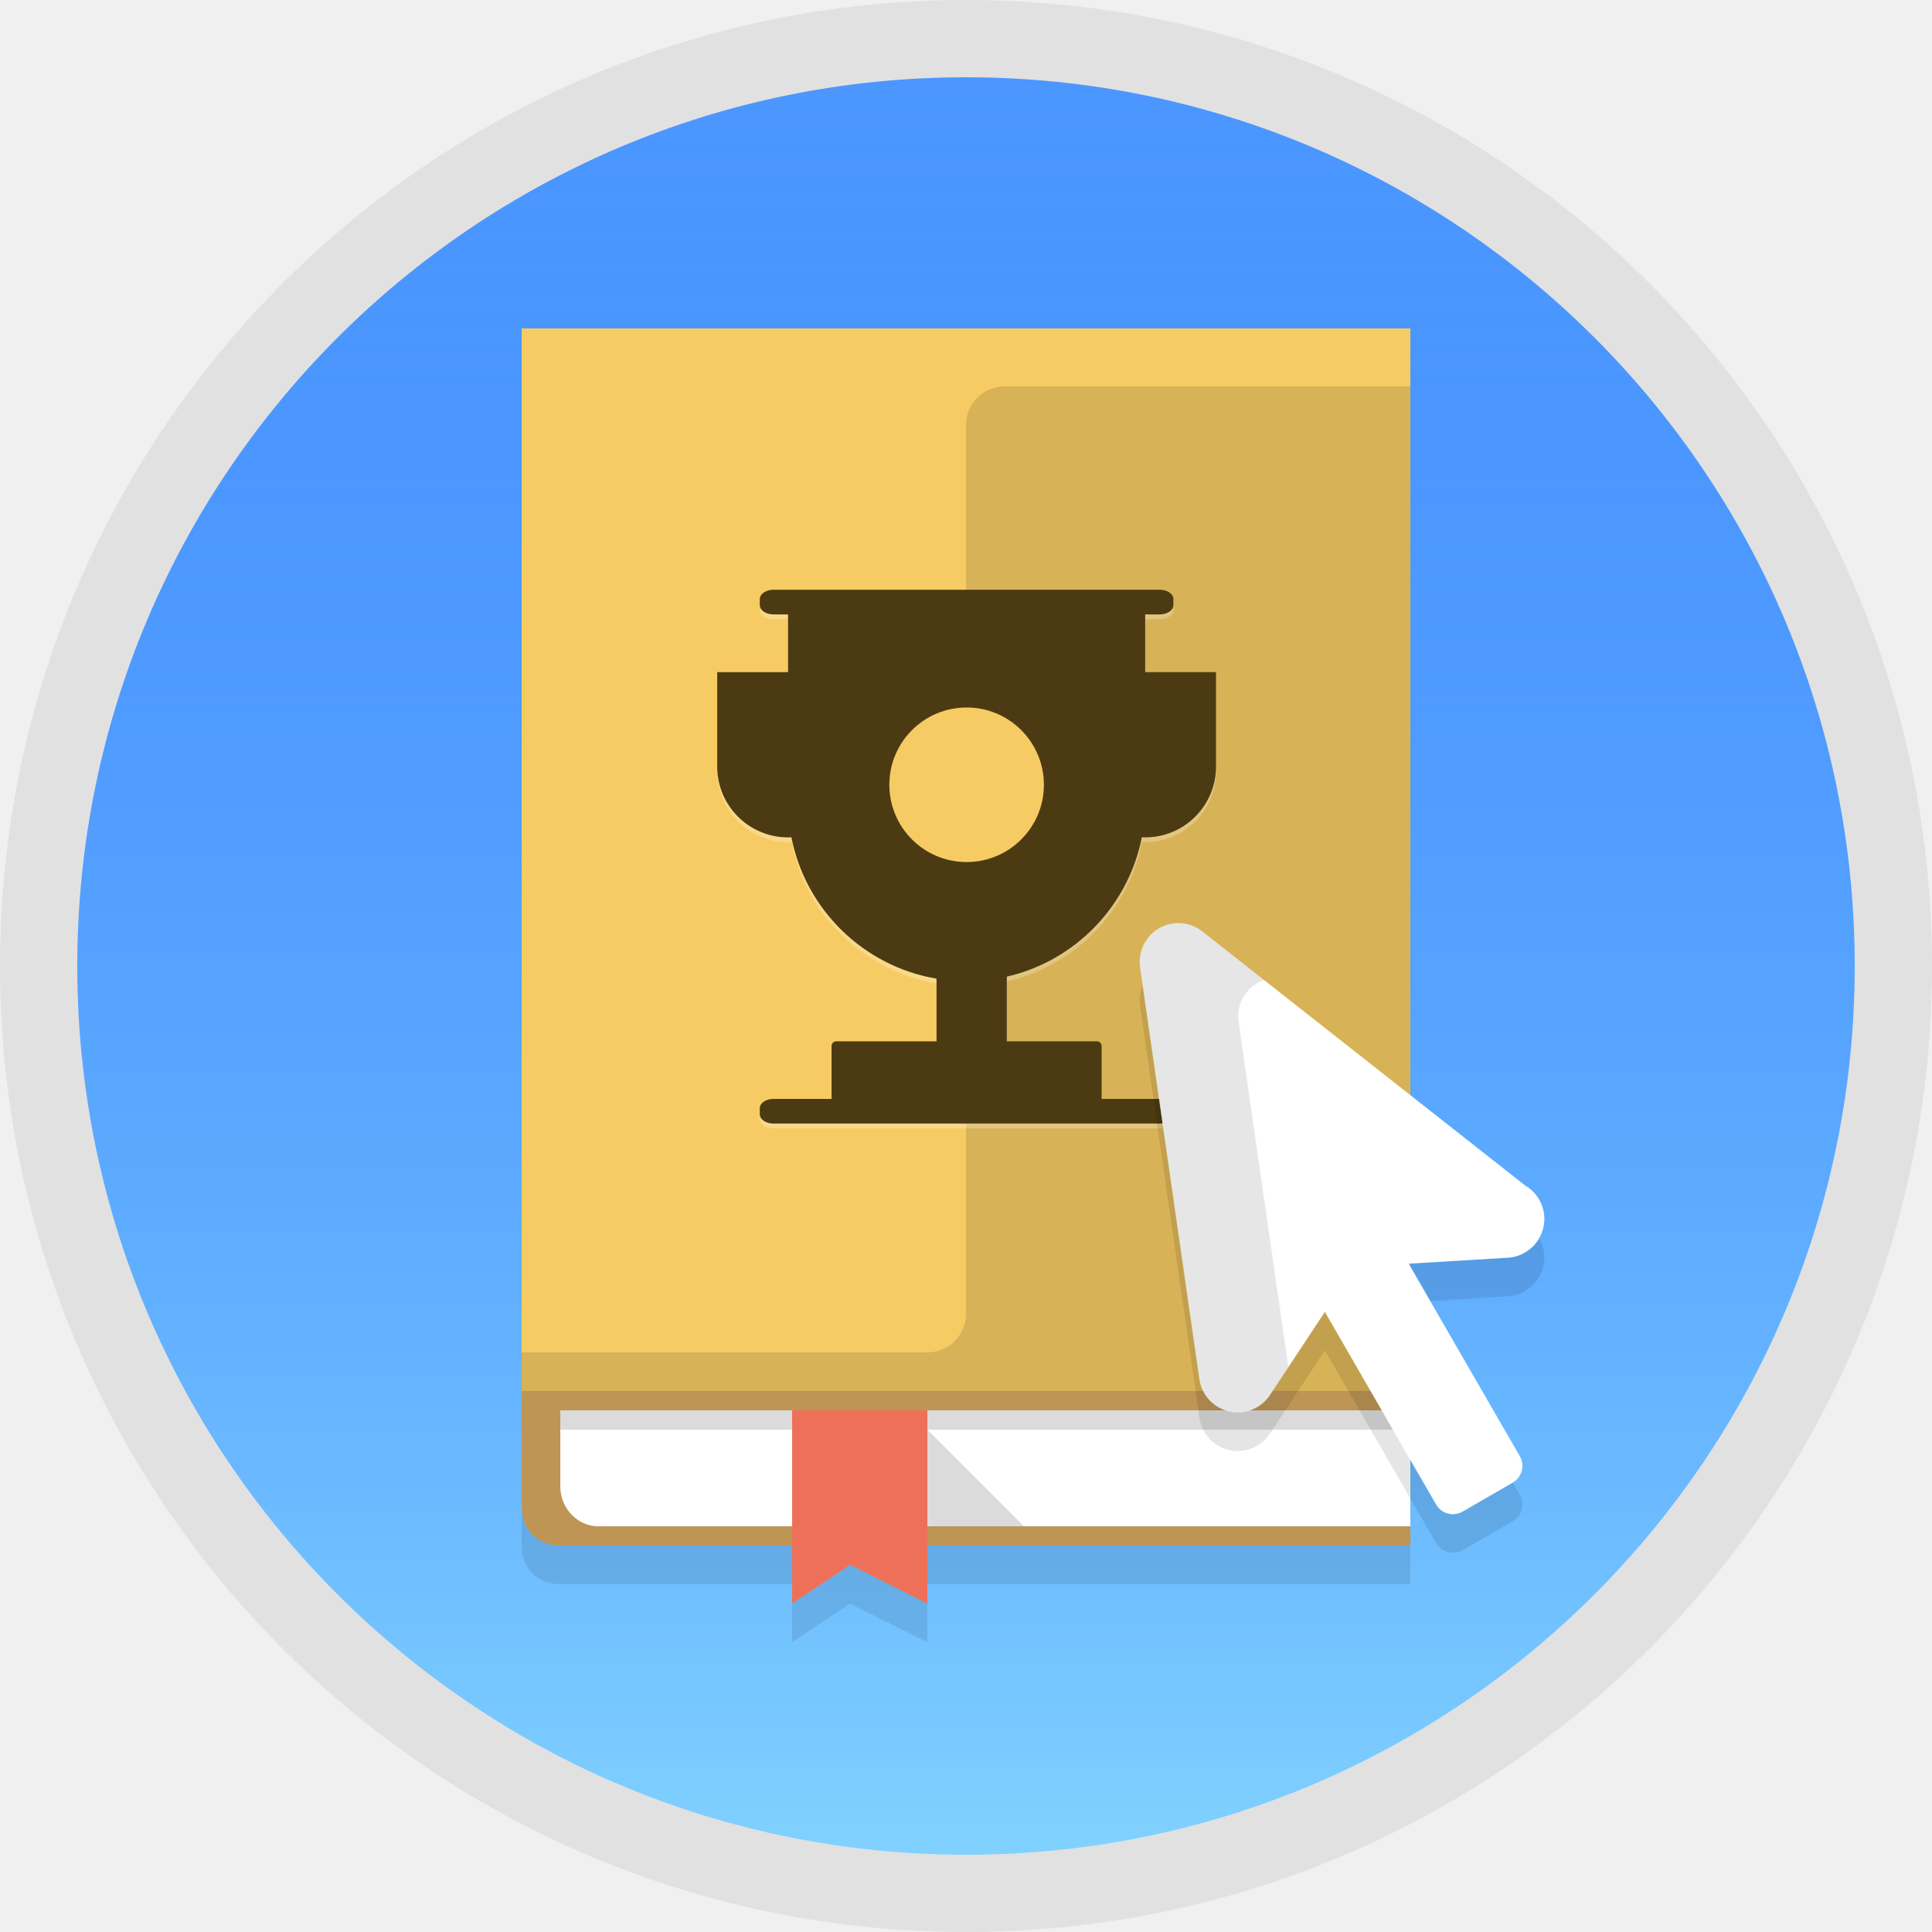
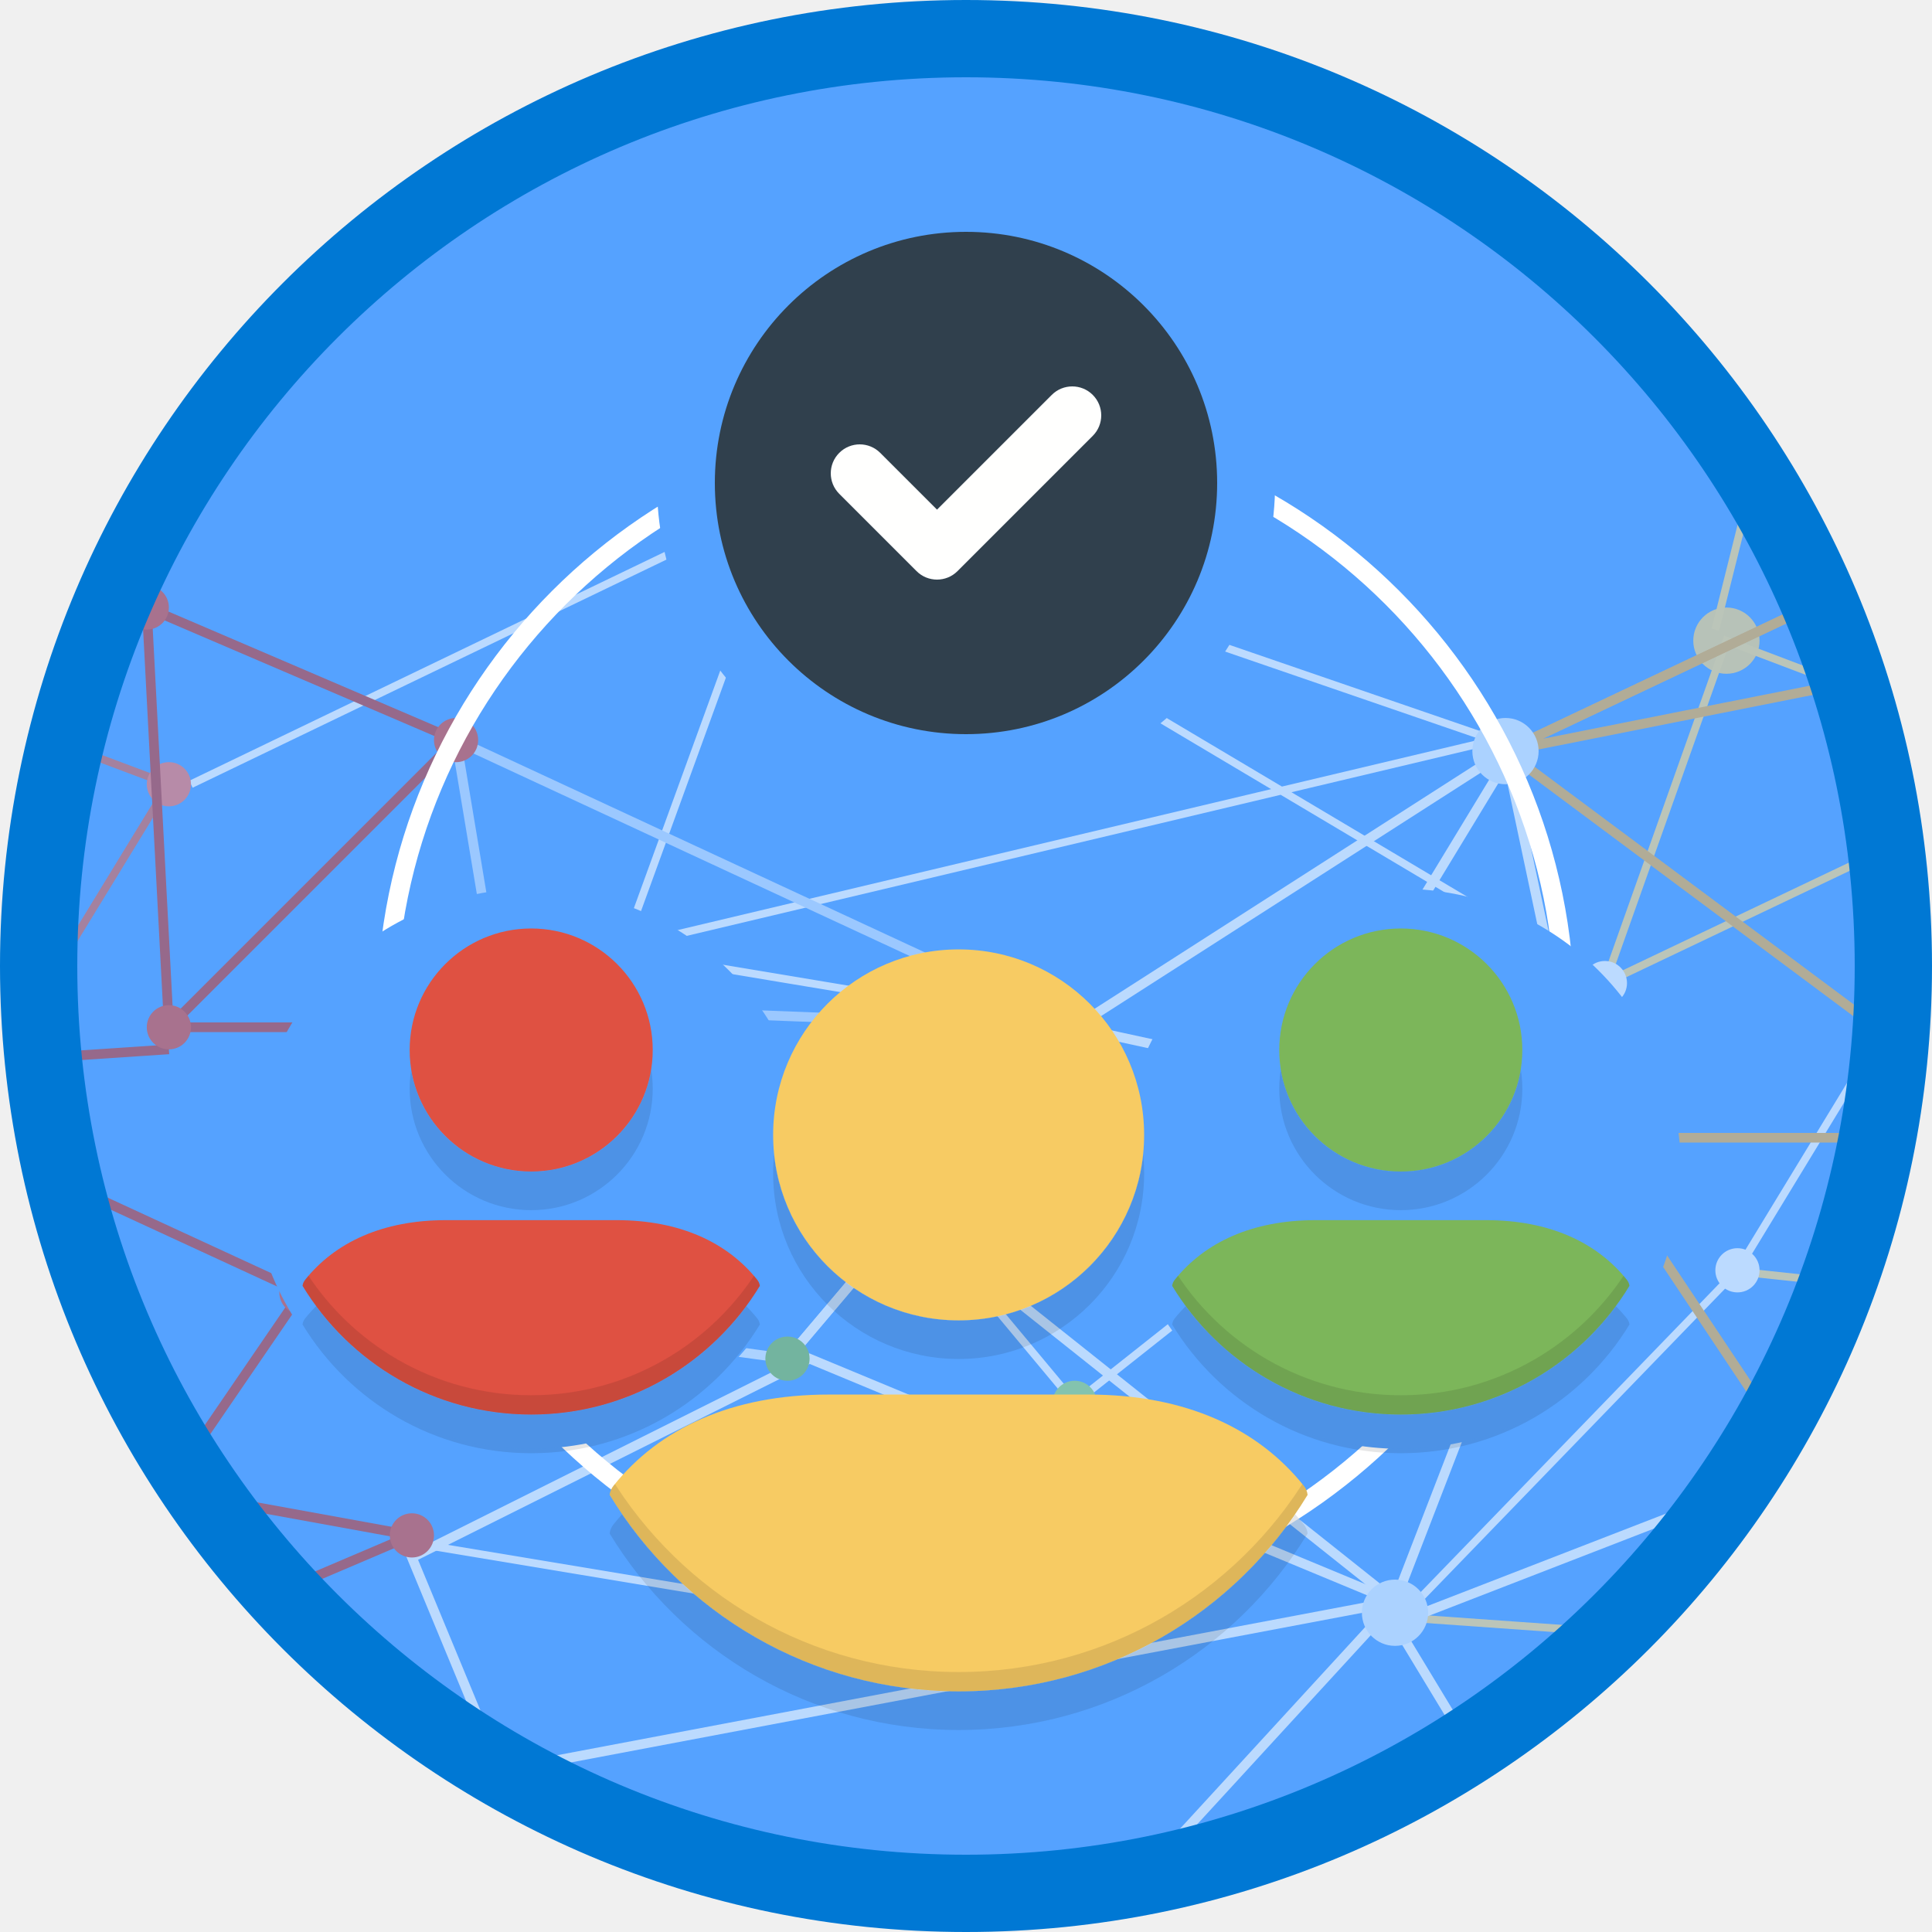
<svg xmlns="http://www.w3.org/2000/svg" xmlns:xlink="http://www.w3.org/1999/xlink" width="100px" height="100px" viewBox="0 0 100 100" version="1.1">
  <defs>
-     <linearGradient x1="50%" y1="100%" x2="50%" y2="3.061617e-15%" id="linearGradient-1">
-       <stop stop-color="#FFFFFF" stop-opacity="0.738" offset="0%" />
-       <stop stop-color="#000000" stop-opacity="0.151" offset="100%" />
-     </linearGradient>
-     <rect id="path-2" x="0" y="0" width="96" height="96" rx="48" />
-     <filter x="-8.3%" y="-5.9%" width="116.7%" height="111.8%" filterUnits="objectBoundingBox" id="filter-4">
+     <rect id="path-1" x="0" y="0" width="96" height="96" rx="48" />
+     <filter x="-16.3%" y="-15.1%" width="134.5%" height="131.7%" filterUnits="objectBoundingBox" id="filter-3">
      <feOffset dx="0" dy="2" in="SourceAlpha" result="shadowOffsetOuter1" />
-       <feColorMatrix values="0 0 0 0 0   0 0 0 0 0   0 0 0 0 0  0 0 0 0.096 0" type="matrix" in="shadowOffsetOuter1" result="shadowMatrixOuter1" />
+       <feColorMatrix values="0 0 0 0 0   0 0 0 0 0   0 0 0 0 0  0 0 0 0.099 0" type="matrix" in="shadowOffsetOuter1" result="shadowMatrixOuter1" />
      <feMerge>
        <feMergeNode in="shadowMatrixOuter1" />
        <feMergeNode in="SourceGraphic" />
      </feMerge>
    </filter>
-     <path d="M3.789,1.332 L3.034,1.332 C2.643,1.332 2.326,1.116 2.326,0.849 L2.326,0.816 L2.326,0.539 C2.326,0.272 2.643,0.056 3.034,0.056 L22.511,0.056 L23.03,0.056 C23.42,0.056 23.736,0.272 23.736,0.539 L23.736,0.849 C23.736,1.116 23.42,1.332 23.03,1.332 L22.275,1.332 L22.275,4.319 L25.941,4.319 L25.941,9.208 C25.941,11.232 24.3,12.873 22.275,12.873 C22.217,12.873 22.158,12.872 22.101,12.869 C21.398,16.438 18.641,19.269 15.113,20.081 L15.113,23.428 L19.776,23.428 C19.911,23.428 20.022,23.538 20.022,23.675 L20.022,26.409 L22.511,26.409 L23.03,26.409 C23.42,26.409 23.736,26.626 23.736,26.893 L23.736,27.202 C23.736,27.47 23.42,27.686 23.03,27.686 L3.034,27.686 C2.643,27.686 2.326,27.47 2.326,27.202 L2.326,27.17 L2.326,26.893 C2.326,26.626 2.643,26.409 3.034,26.409 L6.041,26.409 L6.041,23.675 C6.041,23.538 6.152,23.428 6.288,23.428 L11.474,23.428 L11.474,20.185 C7.696,19.544 4.7,16.613 3.963,12.869 C3.905,12.872 3.847,12.873 3.789,12.873 C1.764,12.873 0.122,11.232 0.122,9.208 L0.122,4.319 L3.789,4.319 L3.789,1.332 Z" id="path-5" />
-     <filter x="-0.5%" y="-0.5%" width="101.0%" height="101.8%" filterUnits="objectBoundingBox" id="filter-6">
-       <feOffset dx="0" dy="0.25" in="SourceAlpha" result="shadowOffsetOuter1" />
-       <feColorMatrix values="0 0 0 0 1   0 0 0 0 1   0 0 0 0 1  0 0 0 0.249 0" type="matrix" in="shadowOffsetOuter1" />
+     <path d="M0.43,19.44 C2.857,23.433 7.25,26.103 12.265,26.103 C17.28,26.103 21.673,23.433 24.1,19.44 C24.085,19.329 24.042,19.222 23.967,19.129 C22.416,17.19 19.962,16.039 16.668,16.039 L7.861,16.039 C4.568,16.039 2.114,17.19 0.562,19.129 C0.487,19.222 0.445,19.329 0.43,19.44 L0.43,19.44 Z" id="path-4" />
+     <filter x="-2.1%" y="-5.0%" width="104.2%" height="109.9%" filterUnits="objectBoundingBox" id="filter-5">
+       <feOffset dx="0" dy="-1" in="SourceAlpha" result="shadowOffsetInner1" />
+       <feComposite in="shadowOffsetInner1" in2="SourceAlpha" operator="arithmetic" k2="-1" k3="1" result="shadowInnerInner1" />
+       <feColorMatrix values="0 0 0 0 0   0 0 0 0 0   0 0 0 0 0  0 0 0 0.1 0" type="matrix" in="shadowInnerInner1" />
    </filter>
-     <filter x="-13.3%" y="-11.1%" width="126.7%" height="122.2%" filterUnits="objectBoundingBox" id="filter-7">
+     <filter x="-16.3%" y="-15.1%" width="134.5%" height="131.7%" filterUnits="objectBoundingBox" id="filter-6">
      <feOffset dx="0" dy="2" in="SourceAlpha" result="shadowOffsetOuter1" />
-       <feColorMatrix values="0 0 0 0 0   0 0 0 0 0   0 0 0 0 0  0 0 0 0.103 0" type="matrix" in="shadowOffsetOuter1" result="shadowMatrixOuter1" />
+       <feColorMatrix values="0 0 0 0 0   0 0 0 0 0   0 0 0 0 0  0 0 0 0.099 0" type="matrix" in="shadowOffsetOuter1" result="shadowMatrixOuter1" />
      <feMerge>
        <feMergeNode in="shadowMatrixOuter1" />
        <feMergeNode in="SourceGraphic" />
      </feMerge>
    </filter>
-     <path d="M24.748,24.446 L16.847,4.693 C16.544,3.934 15.807,3.436 14.99,3.436 C14.173,3.436 13.436,3.934 13.133,4.693 L5.133,24.693 C4.825,25.464 5.025,26.345 5.635,26.908 C6.248,27.471 7.141,27.595 7.884,27.225 L14.99,23.672 L22.095,27.225 C22.38,27.367 22.685,27.436 22.99,27.436 C22.997,27.435 23.004,27.435 23.009,27.436 C24.115,27.436 25.009,26.54 25.009,25.436 C25.009,25.076 24.915,24.738 24.748,24.446" id="path-8" />
-     <filter x="-12.5%" y="-10.4%" width="125.0%" height="120.8%" filterUnits="objectBoundingBox" id="filter-9">
-       <feOffset dx="3" dy="5" in="SourceAlpha" result="shadowOffsetInner1" />
+     <path d="M0.43,19.44 C2.857,23.433 7.25,26.103 12.265,26.103 C17.28,26.103 21.673,23.433 24.1,19.44 C24.085,19.329 24.042,19.222 23.967,19.129 C22.416,17.19 19.962,16.039 16.668,16.039 L7.861,16.039 C4.568,16.039 2.114,17.19 0.562,19.129 C0.487,19.222 0.445,19.329 0.43,19.44 L0.43,19.44 Z" id="path-7" />
+     <filter x="-2.1%" y="-5.0%" width="104.2%" height="109.9%" filterUnits="objectBoundingBox" id="filter-8">
+       <feOffset dx="0" dy="-1" in="SourceAlpha" result="shadowOffsetInner1" />
      <feComposite in="shadowOffsetInner1" in2="SourceAlpha" operator="arithmetic" k2="-1" k3="1" result="shadowInnerInner1" />
-       <feColorMatrix values="0 0 0 0 0   0 0 0 0 0   0 0 0 0 0  0 0 0 0.098 0" type="matrix" in="shadowInnerInner1" />
+       <feColorMatrix values="0 0 0 0 0   0 0 0 0 0   0 0 0 0 0  0 0 0 0.1 0" type="matrix" in="shadowInnerInner1" />
+     </filter>
+     <filter x="-10.7%" y="-9.8%" width="121.4%" height="119.6%" filterUnits="objectBoundingBox" id="filter-9">
+       <feOffset dx="0" dy="2" in="SourceAlpha" result="shadowOffsetOuter1" />
+       <feColorMatrix values="0 0 0 0 0   0 0 0 0 0   0 0 0 0 0  0 0 0 0.099 0" type="matrix" in="shadowOffsetOuter1" result="shadowMatrixOuter1" />
+       <feMerge>
+         <feMergeNode in="shadowMatrixOuter1" />
+         <feMergeNode in="SourceGraphic" />
+       </feMerge>
+     </filter>
+     <path d="M0.657,29.671 C4.36,35.767 11.065,39.842 18.72,39.842 C26.375,39.842 33.08,35.767 36.783,29.671 C36.761,29.503 36.696,29.338 36.581,29.197 C34.214,26.238 30.468,24.48 25.441,24.48 L11.999,24.48 C6.972,24.48 3.226,26.238 0.859,29.197 C0.744,29.338 0.679,29.503 0.656,29.671 L0.657,29.671 Z" id="path-10" />
+     <filter x="-1.4%" y="-3.3%" width="102.8%" height="106.5%" filterUnits="objectBoundingBox" id="filter-11">
+       <feOffset dx="0" dy="-1" in="SourceAlpha" result="shadowOffsetInner1" />
+       <feComposite in="shadowOffsetInner1" in2="SourceAlpha" operator="arithmetic" k2="-1" k3="1" result="shadowInnerInner1" />
+       <feColorMatrix values="0 0 0 0 0   0 0 0 0 0   0 0 0 0 0  0 0 0 0.1 0" type="matrix" in="shadowInnerInner1" />
    </filter>
  </defs>
  <g id="Badges" stroke="none" stroke-width="1" fill="none" fill-rule="evenodd">
-     <g id="Special-Badges" transform="translate(-50, -860)">
-       <g id="Special-Badges/generic-badge" transform="translate(50, 860)">
+     <g id="Discover-ways-to-foster-an-AI-ready-culture-in-your-business" transform="translate(-50, -260)">
+       <g id="Discover-ways-to-foster-an-AI-ready-culture-in-your-business/understand-the-importance-of-buidling-an-ai-ready-culture" transform="translate(50, 260)">
        <g id="Mask" transform="translate(2, 2)">
-           <mask id="mask-3" fill="white">
-             <use xlink:href="#path-2" />
+           <mask id="mask-2" fill="white">
+             <use xlink:href="#path-1" />
          </mask>
-           <g id="BG">
-             <use fill="#55A2FF" xlink:href="#path-2" />
-             <use fill-opacity="0.75" fill="url(#linearGradient-1)" style="mix-blend-mode: overlay;" xlink:href="#path-2" />
+           <use id="BG" fill="#55A2FF" xlink:href="#path-1" />
+           <g id="AI---network" opacity="0.6" mask="url(#mask-2)">
+             <g transform="translate(-39, 2)">
+               <g id="yellow-under" stroke="none" stroke-width="1" fill="none" fill-rule="evenodd" transform="translate(110.0637, 0)">
+                 <circle id="Oval" fill="#F9D788" cx="16.295" cy="29.16" r="1.715" />
+                 <circle id="Oval" fill="#F9D788" cx="20.297" cy="81.19" r="1.144" />
+                 <circle id="Oval" fill="#F9D788" cx="22.584" cy="1.144" r="1.144" />
+                 <polyline id="Path-184" stroke="#FFDC8B" stroke-width="0.4" points="14.58 86.907 20.297 81.19 2.25347004e-15 79.754" />
+                 <polyline id="Path-185" stroke="#FFDC8B" stroke-width="0.4" points="50.029 85.764 59.177 66.324 16.295 61.75" />
+                 <polyline id="Path-187" stroke="#FFDC8B" stroke-width="0.4" points="15.723 28.588 22.584 1.144 32.876 35.449 16.295 29.16 10.006 46.884 34.02 35.449" />
+                 <path d="M108.887,24.014 L22.584,1.144" id="Path-188" stroke="#FFDC8B" stroke-width="0.4" />
+                 <polyline id="Path-191" stroke="#FFDC8B" stroke-width="0.4" points="50.601 85.764 21.441 81.19 59.177 66.324" />
+               </g>
+               <g id="green-under" stroke="none" stroke-width="1" fill="none" fill-rule="evenodd" transform="translate(46.88426, 20.58333)">
+                 <polyline id="Path-181" stroke="#FFFFFF" stroke-width="0.4" points="0 16.009 30.875 1.144 73.185 26.301 45.741 48.028 37.164 37.736 45.741 28.588 21.727 24.586 67.468 13.722 30.875 1.144 21.727 26.301" />
+                 <polyline id="Path-182" stroke="#FFFFFF" stroke-width="0.4" points="12.579 55.461 32.019 58.696 45.741 48.028" />
+                 <polyline id="Path-183" stroke="#FFFFFF" stroke-width="0.4" points="62.894 58.891 80.046 41.167 96.056 14.866" />
+                 <circle id="Oval" fill="#A1D978" cx="21.727" cy="25.157" r="1.144" />
+                 <circle id="Oval" fill="#A1D978" cx="45.741" cy="48.028" r="1.144" />
+                 <circle id="Oval" fill="#FFFFFF" cx="64.609" cy="33.734" r="1.715" />
+                 <circle id="Oval" fill="#FFFFFF" cx="73.185" cy="26.301" r="1.144" />
+                 <circle id="Oval" fill="#FFFFFF" cx="80.046" cy="41.167" r="1.144" />
+                 <circle id="Oval" fill="#FFFFFF" cx="32.019" cy="58.319" r="1.144" />
+                 <circle id="Oval" fill="#FFFFFF" cx="30.875" cy="1.144" r="1.144" />
+               </g>
+               <g id="red-under-" stroke="none" stroke-width="1" fill="none" fill-rule="evenodd" transform="translate(0, 18.2963)">
+                 <polyline id="Path-177" stroke="#D96B5F" stroke-width="0.4" points="0 53.551 16.581 57.748 2.287 34.306 33.203 38.722 33.162 38.88 45.741 18.296 0 1.123" />
+                 <polyline id="Path-180" stroke="#D96B5F" stroke-width="0.4" points="16.581 57.176 33.162 38.88 45.741 54.889 16.581 58.319" />
+                 <circle id="Oval" fill="#F97B6E" cx="45.741" cy="18.296" r="1.144" />
+               </g>
+               <polyline id="Path-151" stroke="#C2423D" stroke-width="0.5" fill="none" points="24.014 70.898 37.736 56.032 28.588 51.458 22.87 41.167 44.597 27.444 45.741 49.171" />
+               <polygon id="Path-152" stroke="#C2423D" stroke-width="0.5" fill="none" points="37.736 84.62 52.602 62.894 37.736 56.032 24.014 70.898" />
+               <polyline id="Path-153" stroke="#C2423D" stroke-width="0.5" fill="none" points="29.731 87.661 58.319 75.472 45.741 73.185 24.014 70.898 38.308 56.032" />
+               <path d="M37.736,54.889 L45.741,73.185" id="Path-154" stroke="#C2423D" stroke-width="0.5" fill="none" />
+               <path d="M28.588,51.458 L44.597,27.444" id="Path-155" stroke="#C2423D" stroke-width="0.5" fill="none" />
+               <path d="M45.741,50.315 L28.588,51.458" id="Path-156" stroke="#C2423D" stroke-width="0.5" fill="none" />
+               <path d="M60.606,34.306 L44.597,27.444" id="Path-158" stroke="#C2423D" stroke-width="0.5" fill="none" />
+               <polyline id="Path-159" stroke="#C2423D" stroke-width="0.5" fill="none" points="60.606 34.306 45.741 49.171 62.894 49.171" />
+               <polygon id="Path-160" stroke="#C9E1FF" stroke-width="0.5" fill="none" points="92.625 49.171 60.606 34.306 62.894 48.028" />
+               <polygon id="Path-161" stroke="#E5F1FF" stroke-width="0.5" fill="none" points="52.602 62.894 62.894 49.171 84.049 58.891 77.759 66.324" />
+               <polyline id="Path-162" stroke="#FFFFFE" stroke-width="0.5" fill="none" points="52.602 62.894 92.625 49.171 114.924 34.877 118.926 53.745 109.206 78.903 84.049 58.891 77.759 66.324" />
+               <polygon id="Path-163" stroke="#FFFFFE" stroke-width="0.5" fill="none" points="88 102 109.206 78.903 62.894 87.661 58.319 76.616 78.903 66.324 109.206 78.903" />
+               <polygon id="Path-164" stroke="#FFFFFE" stroke-width="0.5" fill="none" points="118.926 54.889 84.049 58.891 92.625 49.171" />
+               <path d="M114.924,35.449 L105.204,51.458" id="Path-165" stroke="#FFFFFE" stroke-width="0.5" fill="none" />
+               <polyline id="Path-166" stroke="#EFB252" stroke-width="0.5" fill="none" points="147.514 19.44 114.924 34.877 141.796 54.889 160.664 26.301" />
+               <polygon id="Path-167" stroke="#EFB252" stroke-width="0.5" fill="none" points="147.514 19.44 160.95 25.729 114.924 34.877 143.83 21.185" />
+               <polygon id="Path-168" stroke="#EFB252" stroke-width="0.5" fill="none" points="118.926 54.889 141.796 54.889 130.361 72.042" />
+               <polyline id="Path-169" stroke="#FFFFFE" stroke-width="0.5" fill="none" points="126.931 99.492 116.639 92.323 109.206 80.046 130.361 71.847 120.212 89.253 140.653 87.661" />
+               <polyline id="Path-170" stroke="#EFB252" stroke-width="0.5" fill="none" points="189.824 51.458 130.361 72.042 141.796 87.661" />
+               <circle id="Oval" stroke="none" fill="#DF5142" fill-rule="evenodd" cx="37.736" cy="56.032" r="1.144" />
+               <circle id="Oval" stroke="none" fill="#DF5142" fill-rule="evenodd" cx="45.741" cy="49.171" r="1.144" />
+               <circle id="Oval" stroke="none" fill="#DF5142" fill-rule="evenodd" cx="44.597" cy="27.444" r="1.144" />
+               <circle id="Oval" stroke="none" fill="#DF5142" fill-rule="evenodd" cx="45.741" cy="73.185" r="1.144" />
+               <circle id="Oval" stroke="none" fill="#DF5142" fill-rule="evenodd" cx="52.602" cy="62.894" r="1.144" />
+               <circle id="Oval" stroke="none" fill="#DF5142" fill-rule="evenodd" cx="60.606" cy="34.306" r="1.144" />
+               <circle id="Oval" stroke="none" fill="#DF5142" fill-rule="evenodd" cx="62.894" cy="48.028" r="2.287" />
+               <circle id="Oval" stroke="none" fill="#87BF5F" fill-rule="evenodd" cx="77.759" cy="66.324" r="1.144" />
+               <circle id="Oval" stroke="none" fill="#DF5142" fill-rule="evenodd" cx="37.736" cy="84.62" r="1.144" />
+               <circle id="Oval" stroke="none" fill="#DF5142" fill-rule="evenodd" cx="58.319" cy="75.472" r="1.144" />
+               <circle id="Oval" stroke="none" fill="#87BF5F" fill-rule="evenodd" cx="84.049" cy="58.891" r="1.715" />
+               <circle id="Oval" stroke="none" fill="#87BF5F" fill-rule="evenodd" cx="92.625" cy="49.171" r="1.144" />
+               <circle id="Oval" stroke="none" fill="#E5F1FF" fill-rule="evenodd" cx="105.204" cy="51.458" r="1.144" />
+               <circle id="Oval" stroke="none" fill="#E5F1FF" fill-rule="evenodd" cx="118.926" cy="54.889" r="1.144" />
+               <circle id="Oval" stroke="none" fill="#E5F1FF" fill-rule="evenodd" cx="109.206" cy="79.475" r="1.715" />
+               <circle id="Oval" stroke="none" fill="#F7CB64" fill-rule="evenodd" cx="130.361" cy="72.042" r="1.144" />
+               <circle id="Oval" stroke="none" fill="#E5F1FF" fill-rule="evenodd" cx="114.924" cy="34.877" r="1.715" />
+             </g>
          </g>
-           <g id="Book-1" filter="url(#filter-4)" mask="url(#mask-3)">
-             <g transform="translate(24, 14)" id="Book">
-               <g transform="translate(0.167481, 0.387536)">
-                 <path d="M0.833,55.612 L0.833,61.612 C0.84,62.807 1.671,63.615 2.833,63.612 L46.833,63.612 L46.833,55.612 L0.833,55.612 Z" id="Shape" fill="#BE9555" fill-rule="nonzero" />
-                 <path d="M2.833,56.612 L2.833,60.612 C2.867,61.718 3.753,62.615 4.788,62.612 L46.833,62.612 L46.833,56.612 L2.833,56.612 Z" id="Shape" fill="#FFFFFF" fill-rule="nonzero" />
-                 <polygon id="Shape" fill="#4F4D52" fill-rule="nonzero" opacity="0.2" points="2.833 56.612 2.833 57.612 46.833 57.612 46.833 56.612" />
-                 <polygon id="Shape" fill="#4F4D52" fill-rule="nonzero" opacity="0.2" points="20.833 56.612 26.833 62.612 20.833 62.612" />
-                 <polygon id="Shape" fill="#EF6F59" fill-rule="nonzero" points="21.833 66.612 17.833 64.612 14.833 66.612 14.833 56.612 21.833 56.612" />
-                 <polygon id="Shape" fill="#F7CB64" fill-rule="nonzero" points="46.833 55.612 0.833 55.612 0.833 0.612 46.833 0.612" />
-                 <path d="M23.833,51.612 C23.833,52.716 22.938,53.612 21.833,53.612 L0.833,53.612 L0.833,55.612 L46.833,55.612 L46.833,3.612 L25.833,3.612 C24.727,3.612 23.833,4.507 23.833,5.612 L23.833,51.612 Z" id="Fill-361" fill-opacity="0.127" fill="#000000" />
+           <circle id="Oval" stroke="#FFFFFF" mask="url(#mask-2)" cx="48.5" cy="50.5" r="30.5" />
+           <g id="Group-8" mask="url(#mask-2)">
+             <g transform="translate(32, 7)" id="Group-9">
+               <g>
+                 <circle id="Oval" fill="#55A2FF" cx="16" cy="16" r="16" />
+                 <circle id="Oval" fill="#30404D" cx="16" cy="16" r="13" />
+                 <path d="M22.561,11.44 C21.975,10.854 21.025,10.854 20.439,11.44 L14.5,17.379 L11.56,14.44 C10.975,13.854 10.025,13.854 9.44,14.44 C8.854,15.025 8.854,15.975 9.44,16.561 L13.44,20.561 C13.732,20.854 14.116,21 14.5,21 C14.884,21 15.268,20.854 15.56,20.561 L22.561,13.56 C23.146,12.975 23.146,12.025 22.561,11.44" id="Fill-110" fill="#FFFFFE" />
              </g>
            </g>
          </g>
-           <g id="Trophey" mask="url(#mask-3)">
-             <g transform="translate(35, 28.46969)">
-               <g id="Combined-Shape" fill="none">
-                 <use fill="black" fill-opacity="1" filter="url(#filter-6)" xlink:href="#path-5" />
-                 <use fill="#4C3B12" fill-rule="evenodd" xlink:href="#path-5" />
+           <g id="Group-10" mask="url(#mask-2)">
+             <g transform="translate(11, 44)">
+               <g id="Group-6" transform="translate(45.01031, 0)">
+                 <circle id="Oval" fill="#55A2FF" cx="14.495" cy="14.495" r="14.495" />
+                 <g id="User" filter="url(#filter-3)" transform="translate(2.229976, 1.114988)">
+                   <path d="M12.265,13.522 C15.738,13.522 18.555,10.707 18.555,7.233 C18.555,3.759 15.738,0.943 12.265,0.943 C8.792,0.943 5.974,3.759 5.974,7.233 C5.974,10.707 8.792,13.522 12.265,13.522 Z" id="Path" fill="#7CB65A" />
+                   <g id="Path">
+                     <use fill="#7CB65A" fill-rule="evenodd" xlink:href="#path-4" />
+                     <use fill="black" fill-opacity="1" filter="url(#filter-5)" xlink:href="#path-4" />
+                   </g>
+                 </g>
              </g>
-               <circle id="Oval" fill="#F7CB64" fill-rule="evenodd" cx="13.032" cy="10.15" r="4" />
-             </g>
-           </g>
-           <g id="Group-8" filter="url(#filter-7)" mask="url(#mask-3)">
-             <g transform="translate(49, 41)">
-               <rect id="Rectangle" fill="#FFFFFF" fill-rule="evenodd" transform="translate(20, 24.09644) rotate(-30) translate(-20, -24.09644) " x="17.5" y="12.096" width="5" height="24" rx="1" />
-               <g id="Fill-188" fill="none" transform="translate(15, 15.43619) rotate(-30) translate(-15, -15.43619) ">
-                 <use fill="#FFFFFF" fill-rule="evenodd" xlink:href="#path-8" />
-                 <use fill="black" fill-opacity="1" filter="url(#filter-9)" xlink:href="#path-8" />
+               <g id="Group-5">
+                 <circle id="Oval" fill="#55A2FF" cx="14.495" cy="14.495" r="14.495" />
+                 <g id="User" filter="url(#filter-6)" transform="translate(2.229976, 1.114988)">
+                   <path d="M12.265,13.522 C15.738,13.522 18.555,10.707 18.555,7.233 C18.555,3.759 15.738,0.943 12.265,0.943 C8.792,0.943 5.974,3.759 5.974,7.233 C5.974,10.707 8.792,13.522 12.265,13.522 Z" id="Path" fill="#DF5142" />
+                   <g id="Path">
+                     <use fill="#DF5142" fill-rule="evenodd" xlink:href="#path-7" />
+                     <use fill="black" fill-opacity="1" filter="url(#filter-8)" xlink:href="#path-7" />
+                   </g>
+                 </g>
+               </g>
+               <g id="Group-2" transform="translate(14.49484, 0)">
+                 <g id="User" filter="url(#filter-9)" transform="translate(3.403648, 1.701824)">
+                   <path d="M18.72,20.639 C24.021,20.639 28.321,16.342 28.321,11.041 C28.321,5.737 24.021,1.439 18.72,1.439 C13.419,1.439 9.119,5.737 9.119,11.041 C9.119,16.342 13.419,20.639 18.72,20.639 Z" id="Path" fill="#F7CB64" />
+                   <g id="Path">
+                     <use fill="#F7CB64" fill-rule="evenodd" xlink:href="#path-10" />
+                     <use fill="black" fill-opacity="1" filter="url(#filter-11)" xlink:href="#path-10" />
+                   </g>
+                 </g>
              </g>
            </g>
          </g>
        </g>
-         <rect id="Azure-Border" stroke="#E1E1E1" stroke-width="4" x="2" y="2" width="96" height="96" rx="48" />
+         <g id="Azure-Border" stroke="#0078D4" stroke-width="4">
+           <rect x="2" y="2" width="96" height="96" rx="48" />
+         </g>
      </g>
    </g>
  </g>
</svg>
